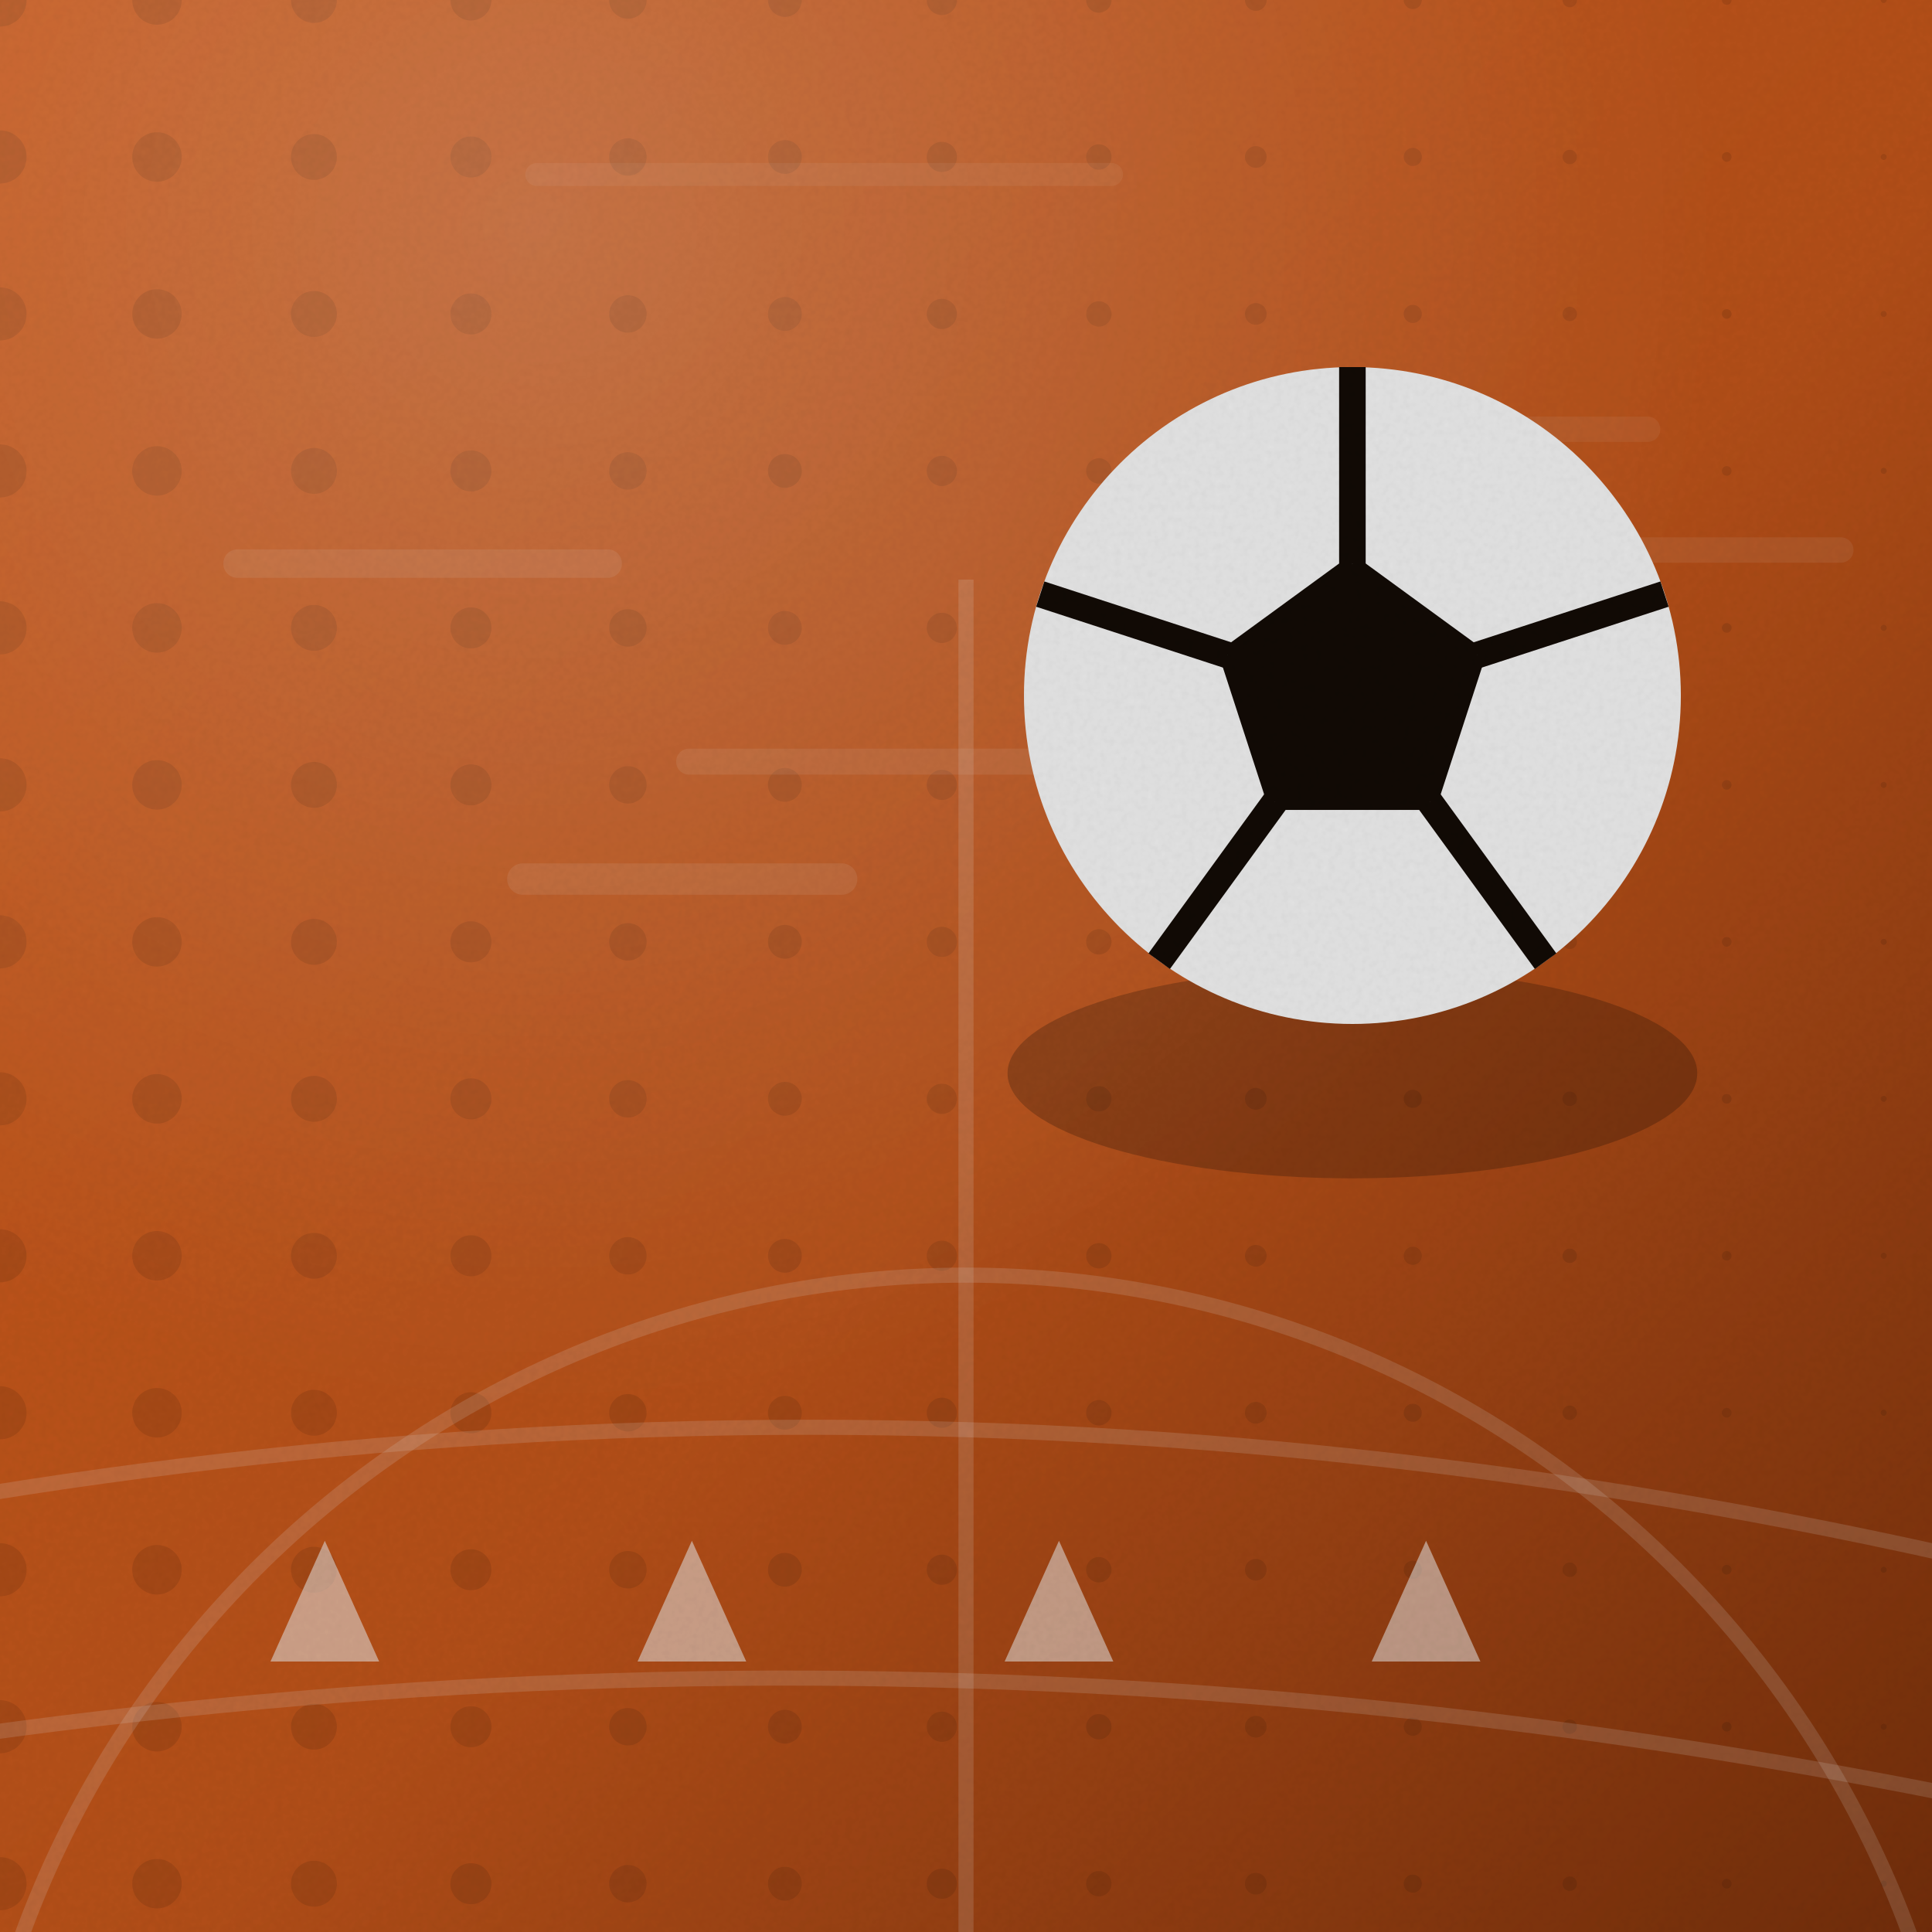
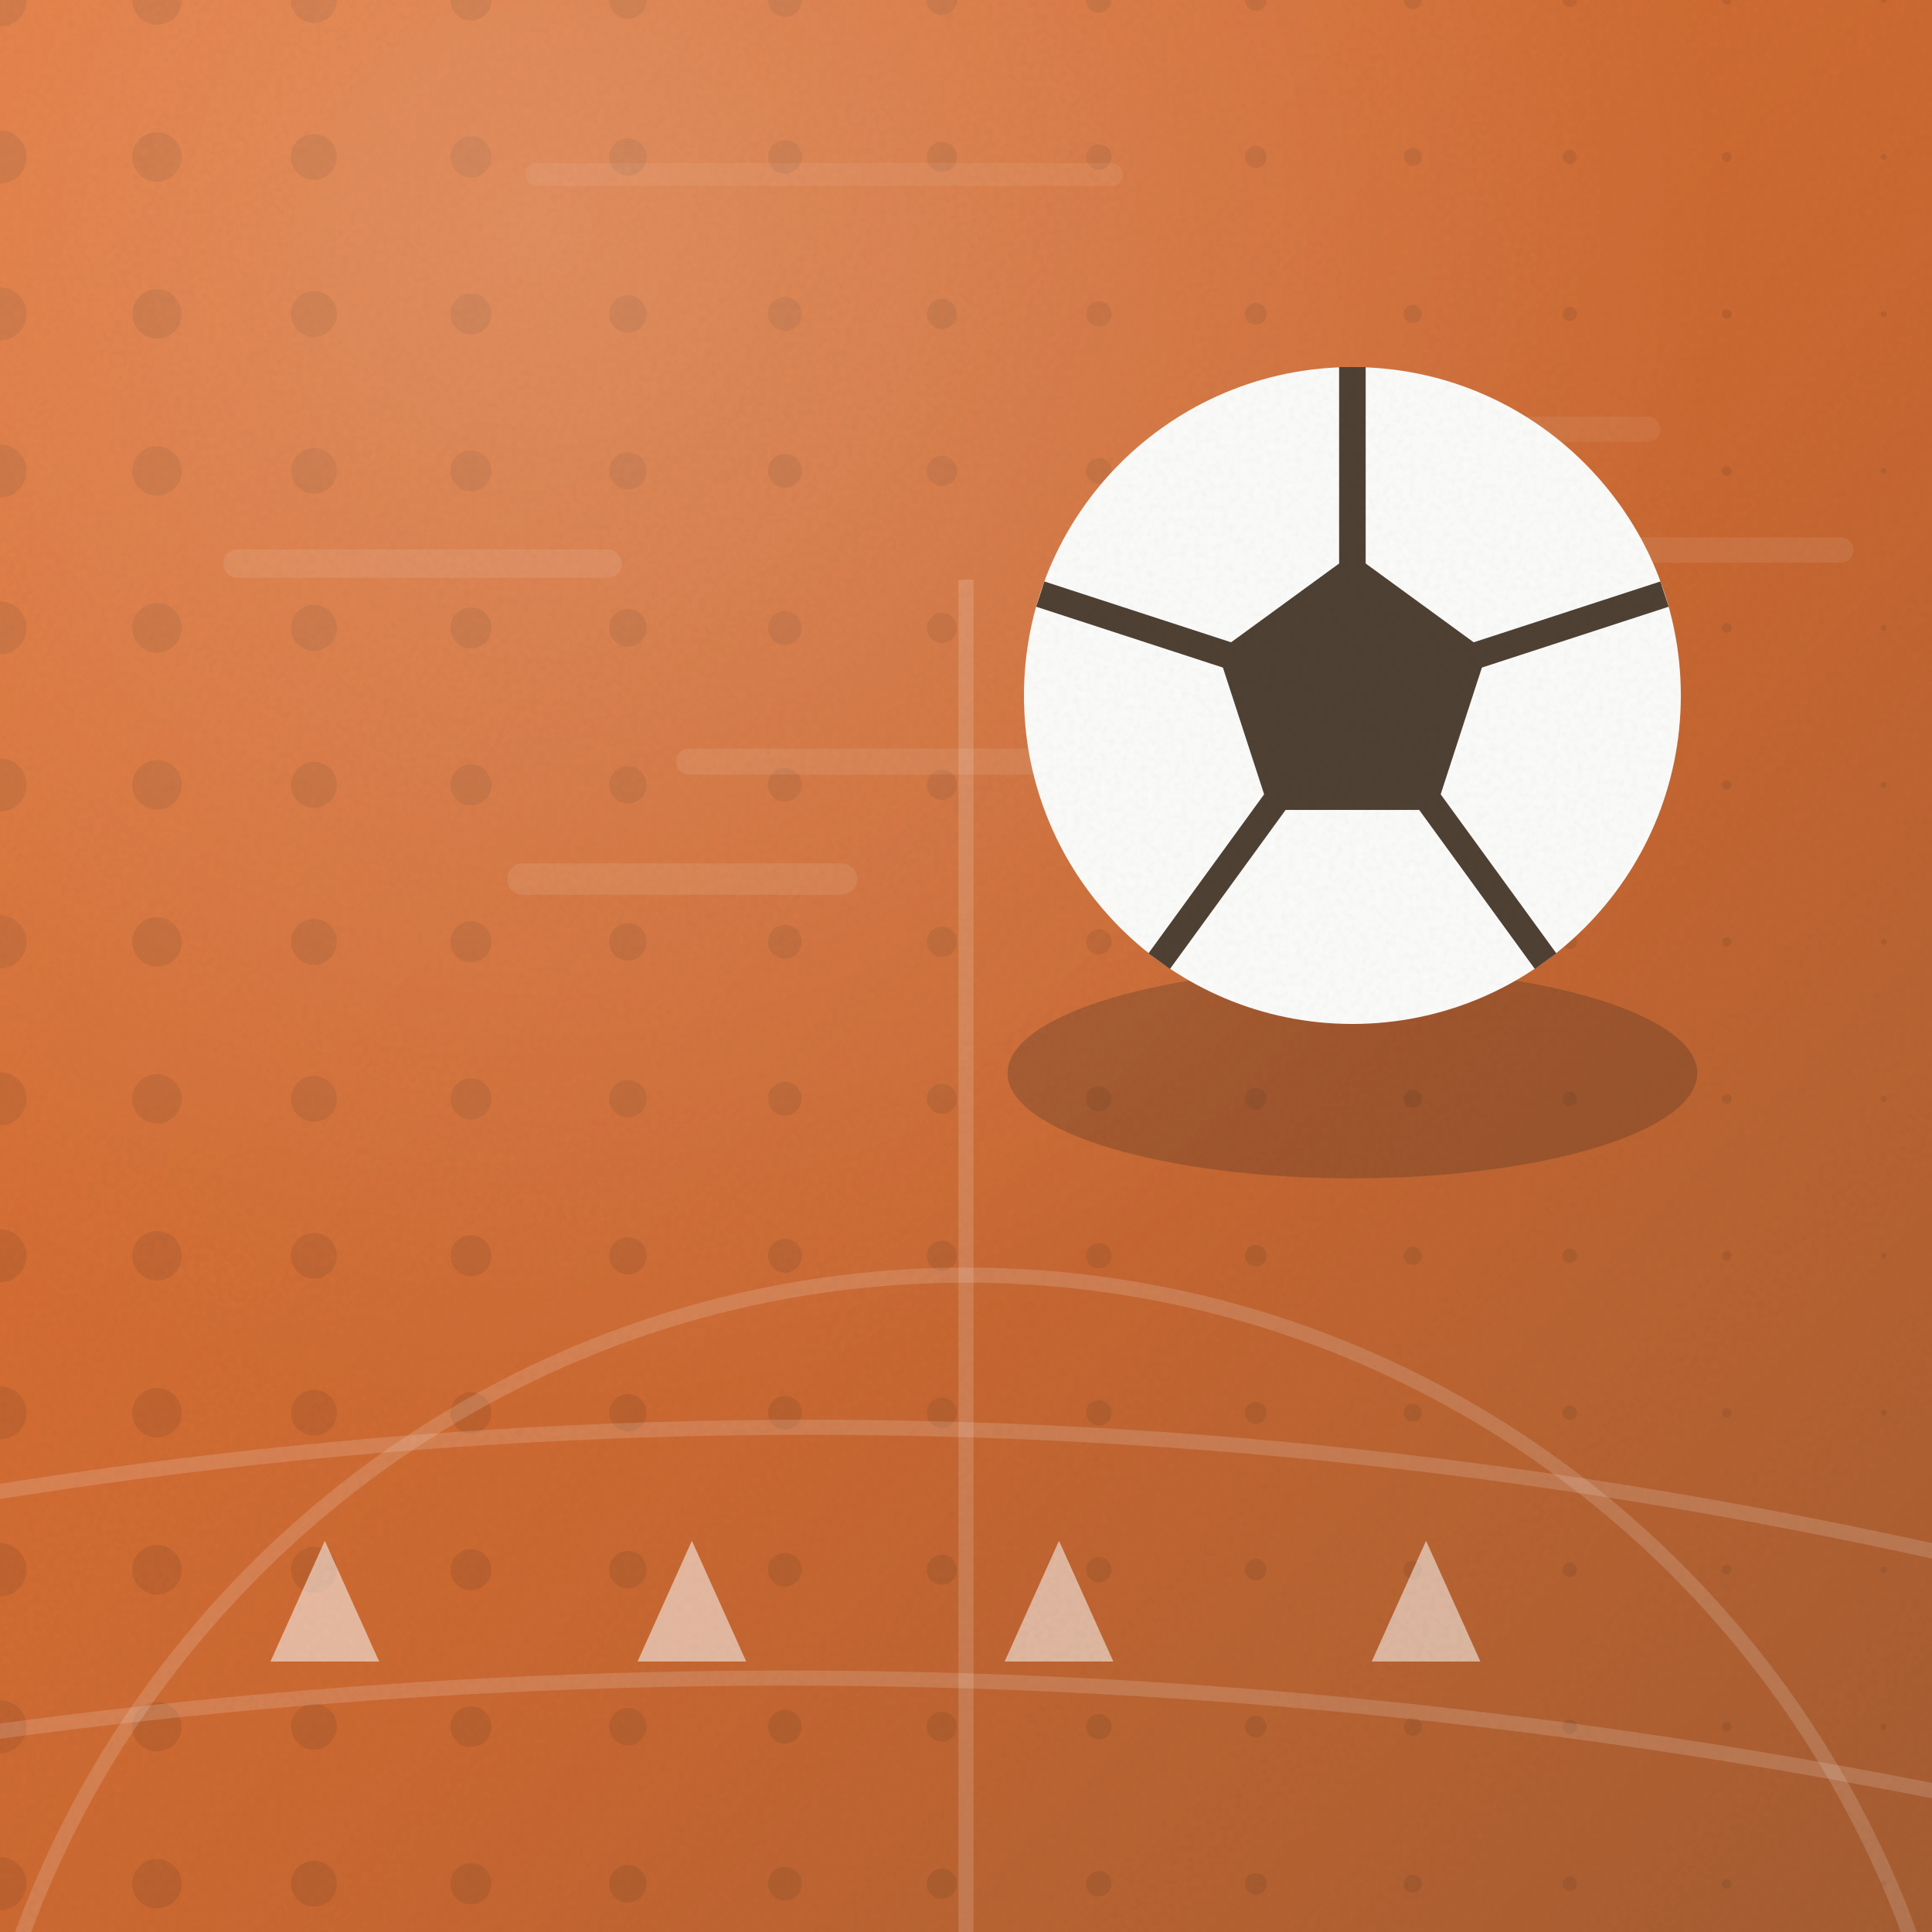
<svg xmlns="http://www.w3.org/2000/svg" viewBox="0 0 320 320" width="320" height="320" role="img" aria-label="story-1.svg">
  <defs>
    <linearGradient id="g" x1="0" y1="0" x2="1" y2="1">
      <stop offset="0" stop-color="#e2641e" />
      <stop offset="0.55" stop-color="#c8571a" />
-       <stop offset="1" stop-color="#7d310a" />
+       <stop offset="1" stop-color="#9c4a1a" />
    </linearGradient>
    <radialGradient id="v" cx="0.28" cy="0.12" r="1.1">
      <stop offset="0" stop-color="#fff" stop-opacity="0.22" />
      <stop offset="0.55" stop-color="#fff" stop-opacity="0" />
    </radialGradient>
    <filter id="n">
      <feTurbulence type="fractalNoise" baseFrequency="0.9" numOctaves="2" stitchTiles="stitch" result="t" />
      <feColorMatrix in="t" type="matrix" values="0 0 0 0 0 0 0 0 0 0 0 0 0 0 0 0 0 0 0.045 0" />
    </filter>
  </defs>
  <rect width="320" height="320" fill="url(#g)" />
  <g fill="#000" opacity="0.1">
    <circle cx="0" cy="0" r="4.4" />
    <circle cx="26" cy="0" r="4.1" />
    <circle cx="52" cy="0" r="3.8" />
    <circle cx="78" cy="0" r="3.4" />
    <circle cx="104" cy="0" r="3.1" />
    <circle cx="130" cy="0" r="2.8" />
    <circle cx="156" cy="0" r="2.5" />
    <circle cx="182" cy="0" r="2.1" />
    <circle cx="208" cy="0" r="1.8" />
    <circle cx="234" cy="0" r="1.5" />
    <circle cx="260" cy="0" r="1.2" />
    <circle cx="286" cy="0" r="0.8" />
    <circle cx="312" cy="0" r="0.5" />
    <circle cx="0" cy="26" r="4.4" />
    <circle cx="26" cy="26" r="4.1" />
    <circle cx="52" cy="26" r="3.8" />
    <circle cx="78" cy="26" r="3.4" />
    <circle cx="104" cy="26" r="3.1" />
    <circle cx="130" cy="26" r="2.8" />
    <circle cx="156" cy="26" r="2.5" />
    <circle cx="182" cy="26" r="2.1" />
    <circle cx="208" cy="26" r="1.8" />
    <circle cx="234" cy="26" r="1.5" />
    <circle cx="260" cy="26" r="1.2" />
    <circle cx="286" cy="26" r="0.8" />
    <circle cx="312" cy="26" r="0.5" />
    <circle cx="0" cy="52" r="4.4" />
    <circle cx="26" cy="52" r="4.1" />
    <circle cx="52" cy="52" r="3.8" />
    <circle cx="78" cy="52" r="3.4" />
    <circle cx="104" cy="52" r="3.1" />
    <circle cx="130" cy="52" r="2.8" />
    <circle cx="156" cy="52" r="2.5" />
    <circle cx="182" cy="52" r="2.1" />
    <circle cx="208" cy="52" r="1.8" />
    <circle cx="234" cy="52" r="1.5" />
    <circle cx="260" cy="52" r="1.2" />
    <circle cx="286" cy="52" r="0.8" />
    <circle cx="312" cy="52" r="0.5" />
    <circle cx="0" cy="78" r="4.4" />
    <circle cx="26" cy="78" r="4.1" />
    <circle cx="52" cy="78" r="3.8" />
    <circle cx="78" cy="78" r="3.4" />
    <circle cx="104" cy="78" r="3.1" />
    <circle cx="130" cy="78" r="2.8" />
    <circle cx="156" cy="78" r="2.5" />
    <circle cx="182" cy="78" r="2.1" />
    <circle cx="208" cy="78" r="1.8" />
    <circle cx="234" cy="78" r="1.5" />
    <circle cx="260" cy="78" r="1.2" />
    <circle cx="286" cy="78" r="0.8" />
    <circle cx="312" cy="78" r="0.5" />
    <circle cx="0" cy="104" r="4.4" />
    <circle cx="26" cy="104" r="4.1" />
    <circle cx="52" cy="104" r="3.8" />
    <circle cx="78" cy="104" r="3.4" />
    <circle cx="104" cy="104" r="3.1" />
    <circle cx="130" cy="104" r="2.8" />
    <circle cx="156" cy="104" r="2.5" />
    <circle cx="182" cy="104" r="2.1" />
    <circle cx="208" cy="104" r="1.8" />
    <circle cx="234" cy="104" r="1.5" />
    <circle cx="260" cy="104" r="1.2" />
    <circle cx="286" cy="104" r="0.8" />
    <circle cx="312" cy="104" r="0.5" />
    <circle cx="0" cy="130" r="4.4" />
    <circle cx="26" cy="130" r="4.1" />
    <circle cx="52" cy="130" r="3.8" />
    <circle cx="78" cy="130" r="3.4" />
    <circle cx="104" cy="130" r="3.1" />
    <circle cx="130" cy="130" r="2.8" />
    <circle cx="156" cy="130" r="2.5" />
    <circle cx="182" cy="130" r="2.1" />
    <circle cx="208" cy="130" r="1.8" />
    <circle cx="234" cy="130" r="1.5" />
    <circle cx="260" cy="130" r="1.2" />
    <circle cx="286" cy="130" r="0.8" />
    <circle cx="312" cy="130" r="0.5" />
    <circle cx="0" cy="156" r="4.4" />
    <circle cx="26" cy="156" r="4.1" />
    <circle cx="52" cy="156" r="3.8" />
    <circle cx="78" cy="156" r="3.4" />
    <circle cx="104" cy="156" r="3.1" />
    <circle cx="130" cy="156" r="2.8" />
    <circle cx="156" cy="156" r="2.5" />
    <circle cx="182" cy="156" r="2.1" />
    <circle cx="208" cy="156" r="1.8" />
    <circle cx="234" cy="156" r="1.5" />
    <circle cx="260" cy="156" r="1.2" />
    <circle cx="286" cy="156" r="0.8" />
    <circle cx="312" cy="156" r="0.5" />
    <circle cx="0" cy="182" r="4.4" />
    <circle cx="26" cy="182" r="4.1" />
    <circle cx="52" cy="182" r="3.8" />
    <circle cx="78" cy="182" r="3.4" />
    <circle cx="104" cy="182" r="3.1" />
    <circle cx="130" cy="182" r="2.8" />
    <circle cx="156" cy="182" r="2.5" />
    <circle cx="182" cy="182" r="2.1" />
    <circle cx="208" cy="182" r="1.8" />
    <circle cx="234" cy="182" r="1.5" />
    <circle cx="260" cy="182" r="1.2" />
    <circle cx="286" cy="182" r="0.8" />
    <circle cx="312" cy="182" r="0.5" />
    <circle cx="0" cy="208" r="4.4" />
    <circle cx="26" cy="208" r="4.1" />
    <circle cx="52" cy="208" r="3.8" />
    <circle cx="78" cy="208" r="3.4" />
    <circle cx="104" cy="208" r="3.1" />
    <circle cx="130" cy="208" r="2.8" />
    <circle cx="156" cy="208" r="2.5" />
    <circle cx="182" cy="208" r="2.1" />
    <circle cx="208" cy="208" r="1.8" />
    <circle cx="234" cy="208" r="1.5" />
    <circle cx="260" cy="208" r="1.2" />
    <circle cx="286" cy="208" r="0.8" />
    <circle cx="312" cy="208" r="0.5" />
    <circle cx="0" cy="234" r="4.4" />
    <circle cx="26" cy="234" r="4.1" />
    <circle cx="52" cy="234" r="3.8" />
    <circle cx="78" cy="234" r="3.4" />
    <circle cx="104" cy="234" r="3.1" />
    <circle cx="130" cy="234" r="2.8" />
    <circle cx="156" cy="234" r="2.5" />
    <circle cx="182" cy="234" r="2.1" />
    <circle cx="208" cy="234" r="1.8" />
    <circle cx="234" cy="234" r="1.5" />
    <circle cx="260" cy="234" r="1.2" />
    <circle cx="286" cy="234" r="0.8" />
    <circle cx="312" cy="234" r="0.5" />
    <circle cx="0" cy="260" r="4.4" />
    <circle cx="26" cy="260" r="4.1" />
    <circle cx="52" cy="260" r="3.8" />
    <circle cx="78" cy="260" r="3.4" />
    <circle cx="104" cy="260" r="3.1" />
    <circle cx="130" cy="260" r="2.8" />
    <circle cx="156" cy="260" r="2.5" />
    <circle cx="182" cy="260" r="2.1" />
    <circle cx="208" cy="260" r="1.8" />
    <circle cx="234" cy="260" r="1.5" />
    <circle cx="260" cy="260" r="1.2" />
    <circle cx="286" cy="260" r="0.8" />
    <circle cx="312" cy="260" r="0.5" />
    <circle cx="0" cy="286" r="4.4" />
    <circle cx="26" cy="286" r="4.1" />
    <circle cx="52" cy="286" r="3.8" />
    <circle cx="78" cy="286" r="3.4" />
    <circle cx="104" cy="286" r="3.1" />
    <circle cx="130" cy="286" r="2.8" />
    <circle cx="156" cy="286" r="2.5" />
    <circle cx="182" cy="286" r="2.1" />
    <circle cx="208" cy="286" r="1.8" />
    <circle cx="234" cy="286" r="1.5" />
    <circle cx="260" cy="286" r="1.2" />
    <circle cx="286" cy="286" r="0.8" />
    <circle cx="312" cy="286" r="0.5" />
    <circle cx="0" cy="312" r="4.4" />
    <circle cx="26" cy="312" r="4.1" />
    <circle cx="52" cy="312" r="3.8" />
    <circle cx="78" cy="312" r="3.4" />
    <circle cx="104" cy="312" r="3.1" />
    <circle cx="130" cy="312" r="2.8" />
    <circle cx="156" cy="312" r="2.5" />
    <circle cx="182" cy="312" r="2.1" />
    <circle cx="208" cy="312" r="1.8" />
    <circle cx="234" cy="312" r="1.5" />
    <circle cx="260" cy="312" r="1.2" />
    <circle cx="286" cy="312" r="0.8" />
    <circle cx="312" cy="312" r="0.5" />
    <circle cx="0" cy="338" r="4.4" />
    <circle cx="26" cy="338" r="4.1" />
    <circle cx="52" cy="338" r="3.8" />
    <circle cx="78" cy="338" r="3.4" />
    <circle cx="104" cy="338" r="3.1" />
    <circle cx="130" cy="338" r="2.8" />
    <circle cx="156" cy="338" r="2.5" />
    <circle cx="182" cy="338" r="2.1" />
    <circle cx="208" cy="338" r="1.8" />
    <circle cx="234" cy="338" r="1.5" />
    <circle cx="260" cy="338" r="1.2" />
    <circle cx="286" cy="338" r="0.8" />
    <circle cx="312" cy="338" r="0.5" />
  </g>
  <rect width="320" height="320" fill="url(#v)" />
  <rect x="37" y="91" width="66" height="4.7" fill="#fff" opacity="0.10" rx="2.3" />
  <rect x="213" y="69" width="62" height="4.2" fill="#fff" opacity="0.07" rx="2.1" />
  <rect x="87" y="27" width="99" height="3.8" fill="#fff" opacity="0.07" rx="1.9" />
  <rect x="112" y="124" width="65" height="4.3" fill="#fff" opacity="0.09" rx="2.1" />
  <rect x="84" y="143" width="58" height="5.2" fill="#fff" opacity="0.10" rx="2.6" />
  <rect x="191" y="89" width="116" height="4.2" fill="#fff" opacity="0.08" rx="2.1" />
  <rect x="187" y="129" width="61" height="3.1" fill="#fff" opacity="0.05" rx="1.5" />
  <g stroke="#fff" stroke-opacity="0.16" fill="none" stroke-width="2.5">
    <path d="M-48.0 256.0 Q 160.0 211.2 368.0 268.8" />
    <path d="M-48.0 294.4 Q 160.0 256.0 368.0 307.2" />
    <circle cx="160.0" cy="377.6" r="166.4" />
    <line x1="160.0" y1="96.0" x2="160.0" y2="320" />
  </g>
  <path d="M44.8 275.2 l 9 -20 l 9 20 Z" fill="#fff" opacity="0.55" />
  <path d="M105.6 275.2 l 9 -20 l 9 20 Z" fill="#fff" opacity="0.55" />
  <path d="M166.4 275.2 l 9 -20 l 9 20 Z" fill="#fff" opacity="0.55" />
  <path d="M227.2 275.2 l 9 -20 l 9 20 Z" fill="#fff" opacity="0.55" />
  <g opacity="1">
    <ellipse cx="224.0" cy="177.76" rx="57.12" ry="17.408" fill="#000" opacity="0.22" />
    <circle cx="224.0" cy="115.2" r="54.4" fill="#fff" />
-     <polygon points="224.0,93.4 244.7,108.5 236.8,132.8 211.2,132.8 203.3,108.5" fill="#120a04" />
-     <line x1="224.0" y1="93.4" x2="224.0" y2="60.8" stroke="#120a04" stroke-width="4.4" />
-     <line x1="244.7" y1="108.5" x2="275.7" y2="98.4" stroke="#120a04" stroke-width="4.4" />
-     <line x1="236.8" y1="132.8" x2="256.0" y2="159.2" stroke="#120a04" stroke-width="4.4" />
-     <line x1="211.2" y1="132.8" x2="192.0" y2="159.2" stroke="#120a04" stroke-width="4.4" />
-     <line x1="203.3" y1="108.5" x2="172.3" y2="98.4" stroke="#120a04" stroke-width="4.4" />
-     <line x1="224.0" y1="93.4" x2="244.7" y2="108.5" stroke="#120a04" stroke-width="2.7" />
-     <line x1="244.7" y1="108.5" x2="236.8" y2="132.8" stroke="#120a04" stroke-width="2.7" />
-     <line x1="236.8" y1="132.8" x2="211.2" y2="132.8" stroke="#120a04" stroke-width="2.7" />
-     <line x1="211.2" y1="132.8" x2="203.3" y2="108.5" stroke="#120a04" stroke-width="2.7" />
-     <line x1="203.3" y1="108.5" x2="224.0" y2="93.4" stroke="#120a04" stroke-width="2.7" />
+     <polygon points="224.0,93.4 244.7,108.5 236.8,132.8 211.2,132.8 203.3,108.5" fill="#3a2a1c" />
+     <line x1="224.0" y1="93.4" x2="224.0" y2="60.8" stroke="#3a2a1c" stroke-width="4.4" />
+     <line x1="244.7" y1="108.5" x2="275.7" y2="98.4" stroke="#3a2a1c" stroke-width="4.4" />
+     <line x1="236.8" y1="132.8" x2="256.0" y2="159.2" stroke="#3a2a1c" stroke-width="4.4" />
+     <line x1="211.2" y1="132.8" x2="192.0" y2="159.2" stroke="#3a2a1c" stroke-width="4.4" />
+     <line x1="203.3" y1="108.5" x2="172.3" y2="98.4" stroke="#3a2a1c" stroke-width="4.4" />
+     <line x1="224.0" y1="93.4" x2="244.7" y2="108.5" stroke="#3a2a1c" stroke-width="2.7" />
+     <line x1="244.7" y1="108.5" x2="236.8" y2="132.8" stroke="#3a2a1c" stroke-width="2.7" />
+     <line x1="236.8" y1="132.8" x2="211.2" y2="132.8" stroke="#3a2a1c" stroke-width="2.7" />
+     <line x1="211.2" y1="132.8" x2="203.3" y2="108.5" stroke="#3a2a1c" stroke-width="2.7" />
+     <line x1="203.3" y1="108.5" x2="224.0" y2="93.4" stroke="#3a2a1c" stroke-width="2.7" />
  </g>
  <rect width="320" height="320" filter="url(#n)" />
-   <rect width="320" height="320" fill="#0a0a0c" opacity="0.12" />
+   <rect width="320" height="320" fill="#f0ebe4" opacity="0.12" />
</svg>
